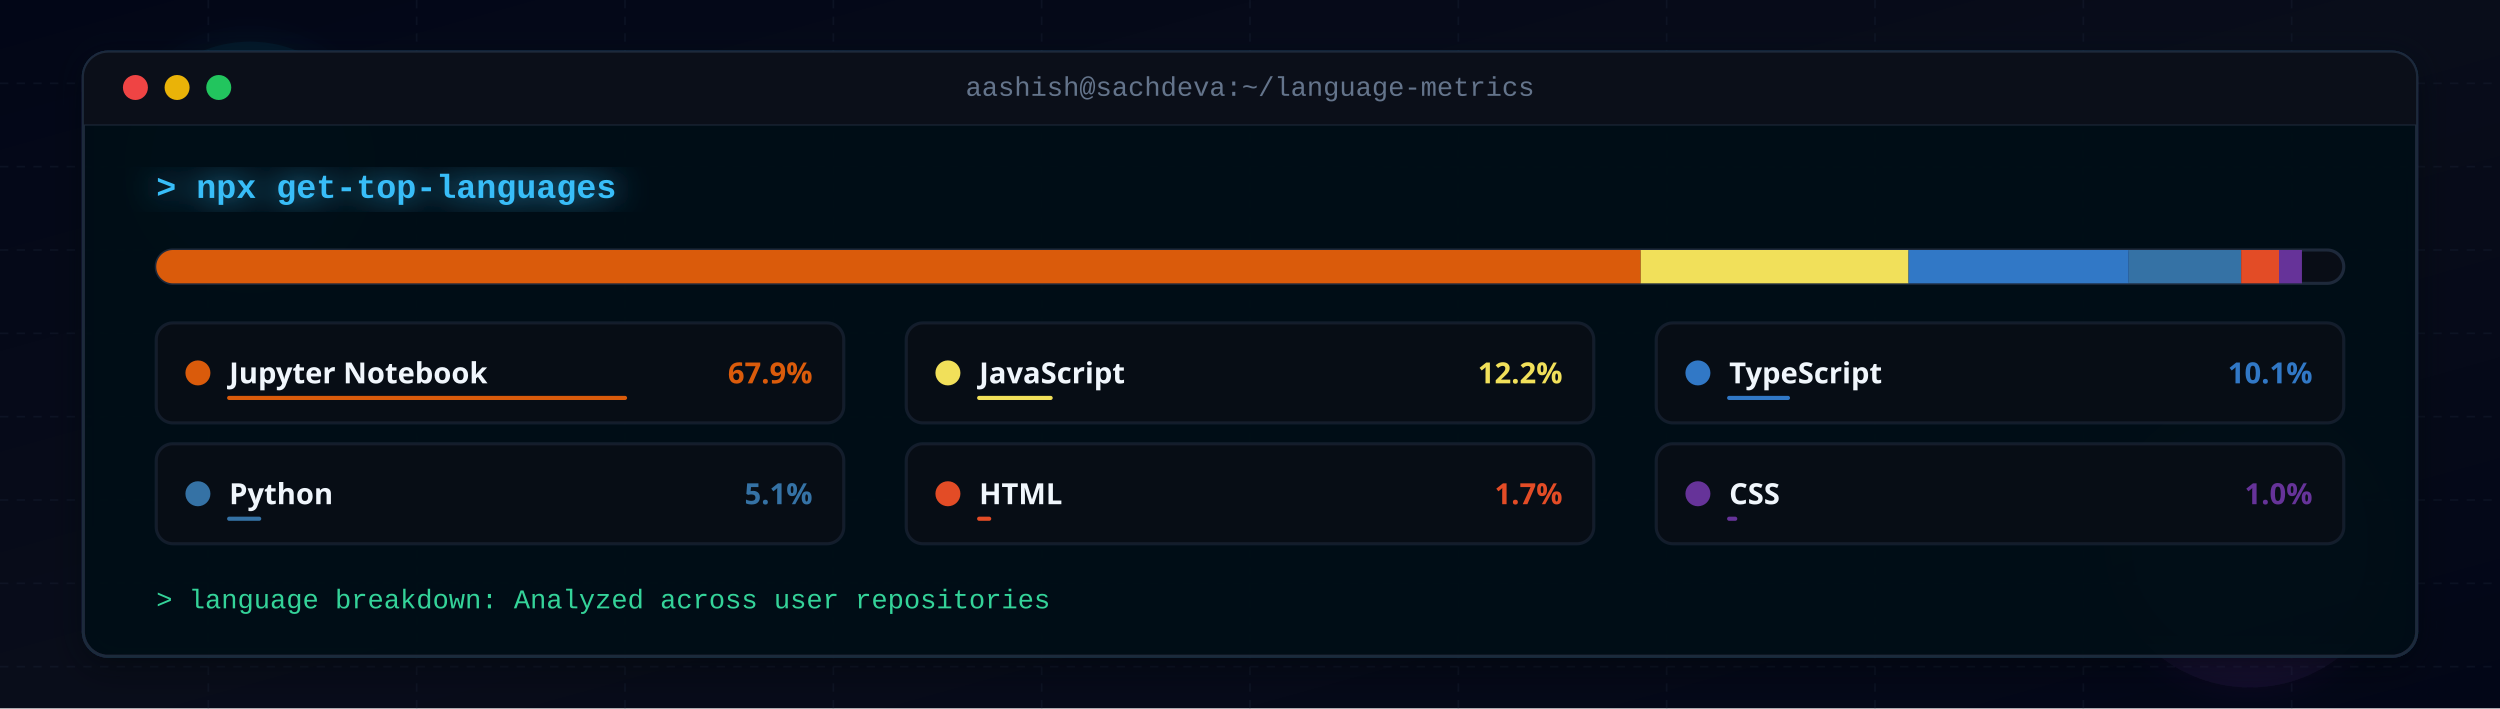
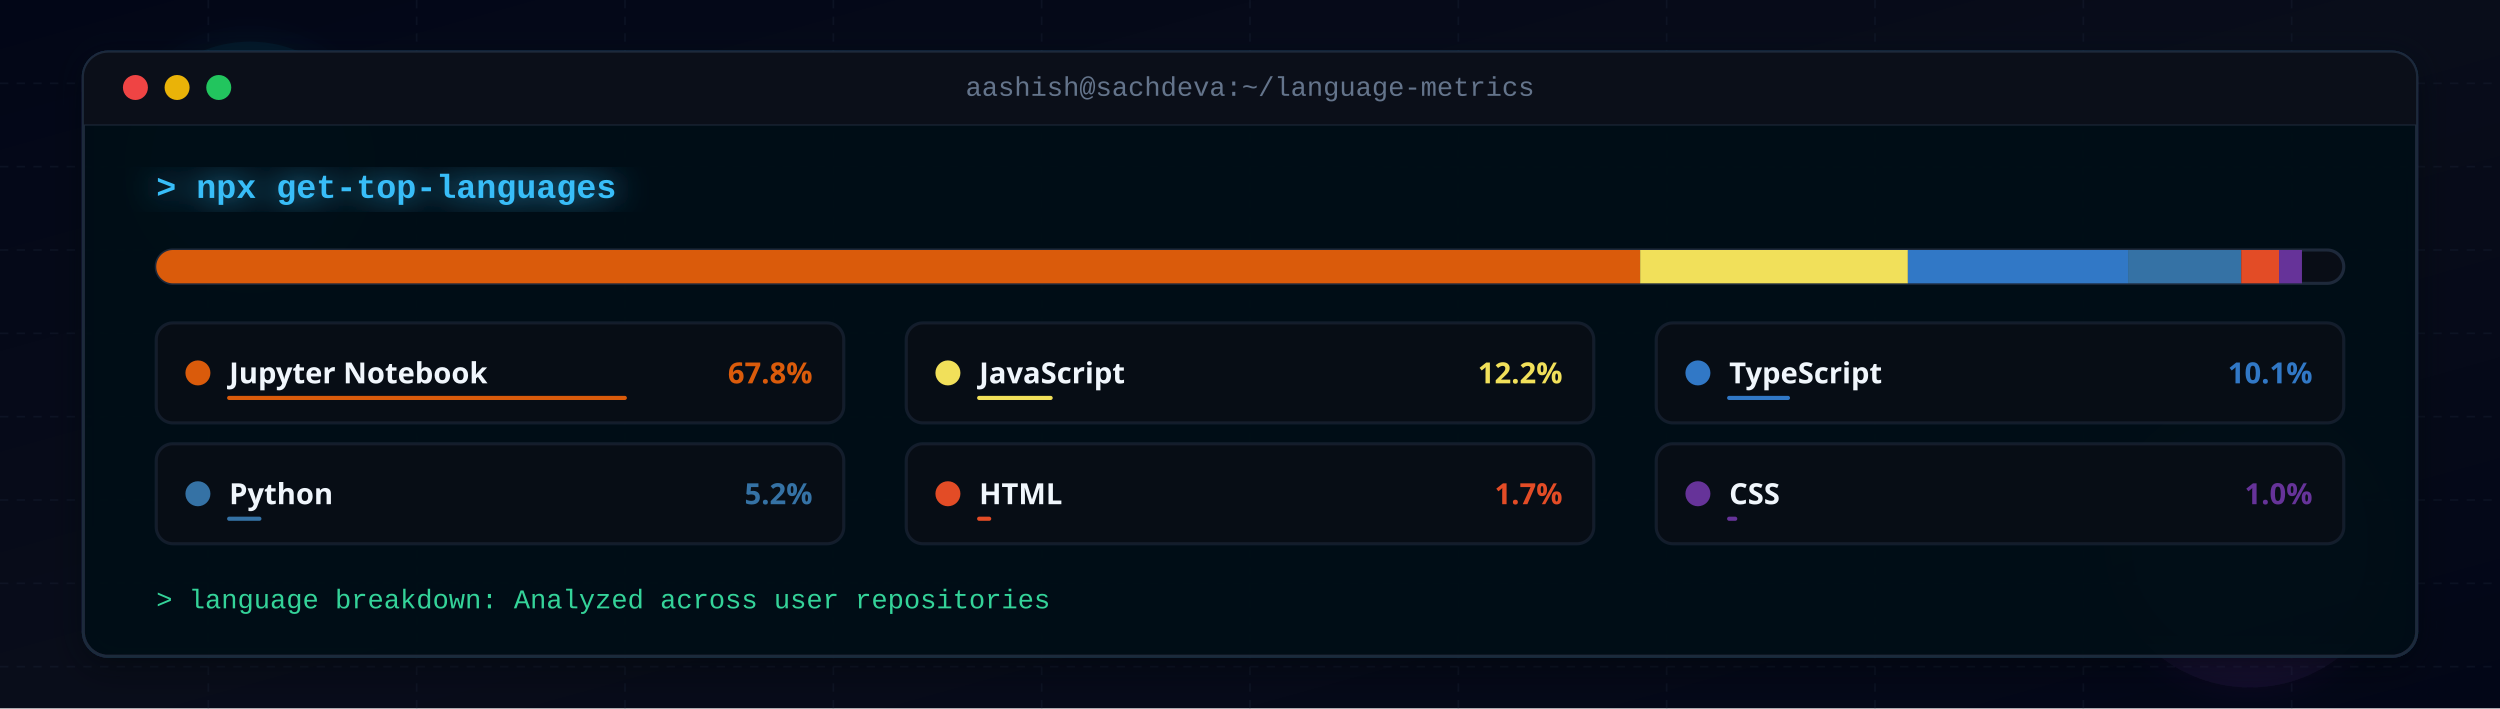
<svg xmlns="http://www.w3.org/2000/svg" viewBox="0 0 1200 340" role="img" aria-label="Top Languages Used">
  <defs>
    <linearGradient id="bg-grad" x1="0%" y1="0%" x2="100%" y2="100%">
      <stop offset="0%" stop-color="#020617" />
      <stop offset="50%" stop-color="#090d1a" />
      <stop offset="100%" stop-color="#020617" />
    </linearGradient>
    <filter id="glow" x="-20%" y="-20%" width="140%" height="140%">
      <feGaussianBlur stdDeviation="8" result="blur" />
      <feMerge>
        <feMergeNode in="blur" />
        <feMergeNode in="SourceGraphic" />
      </feMerge>
    </filter>
    <filter id="neon-glow" x="-20%" y="-20%" width="140%" height="140%">
      <feDropShadow dx="0" dy="0" stdDeviation="6" flood-color="#3178c6" flood-opacity="0.4" />
    </filter>
    <filter id="card-shadow" x="-10%" y="-10%" width="120%" height="120%">
      <feDropShadow dx="0" dy="4" stdDeviation="8" flood-color="#000" flood-opacity="0.5" />
    </filter>
    <filter id="gold-glow" x="-20%" y="-20%" width="140%" height="140%">
      <feDropShadow dx="0" dy="0" stdDeviation="5" flood-color="#facc15" flood-opacity="0.4" />
    </filter>
    <filter id="cyan-glow" x="-20%" y="-20%" width="140%" height="140%">
      <feDropShadow dx="0" dy="0" stdDeviation="5" flood-color="#38bdf8" flood-opacity="0.4" />
    </filter>
    <filter id="purple-glow" x="-20%" y="-20%" width="140%" height="140%">
      <feDropShadow dx="0" dy="0" stdDeviation="5" flood-color="#a855f7" flood-opacity="0.4" />
    </filter>
    <filter id="emerald-glow" x="-20%" y="-20%" width="140%" height="140%">
      <feDropShadow dx="0" dy="0" stdDeviation="5" flood-color="#34d399" flood-opacity="0.4" />
    </filter>
    <filter id="orange-glow" x="-20%" y="-20%" width="140%" height="140%">
      <feDropShadow dx="0" dy="0" stdDeviation="5" flood-color="#f97316" flood-opacity="0.4" />
    </filter>
    <filter id="red-glow" x="-20%" y="-20%" width="140%" height="140%">
      <feDropShadow dx="0" dy="0" stdDeviation="5" flood-color="#ef4444" flood-opacity="0.4" />
    </filter>
  </defs>
  <style>
    .terminal-title {
      font-family: 'Consolas', 'Fira Code', 'Courier New', monospace;
      font-size: 13px;
      fill: #64748b;
      font-weight: 500;
    }
    .prompt-text {
      font-family: 'Consolas', 'Fira Code', 'Courier New', monospace;
      font-size: 16px;
      fill: #38bdf8;
      font-weight: 600;
    }
    .status-text-green {
      font-family: 'Consolas', 'Fira Code', 'Courier New', monospace;
      font-size: 13px;
      fill: #34d399;
    }
    .metric-value {
      font-family: 'Segoe UI', -apple-system, sans-serif;
      font-weight: 700;
      fill: #f0f6fc;
    }
    .metric-label {
      font-family: 'Segoe UI', -apple-system, sans-serif;
      font-size: 11px;
      font-weight: 700;
      fill: #94a3b8;
      letter-spacing: 0.8px;
    }
    .metric-subtext {
      font-family: 'Segoe UI', -apple-system, sans-serif;
      font-size: 11px;
      fill: #64748b;
    }
    .grid-lines {
      fill: none;
      stroke: #1e293b;
      stroke-width: 0.8;
      stroke-dasharray: 4 4;
      opacity: 0.3;
    }
    .tile-bg {
      fill: #090d16;
      fill-opacity: 0.85;
      stroke: #1e293b;
      stroke-width: 1.5;
    }
  </style>
  <rect width="1200" height="340" fill="url(#bg-grad)" />
  <g class="grid-lines">
    <path d="M 0,40 L 1200,40 M 0,80 L 1200,80 M 0,120 L 1200,120 M 0,160 L 1200,160 M 0,200 L 1200,200 M 0,240 L 1200,240 M 0,280 L 1200,280 M 0,320 L 1200,320" />
    <path d="M 100,0 L 100,340 M 200,0 L 200,340 M 300,0 L 300,340 M 400,0 L 400,340 M 500,0 L 500,340 M 600,0 L 600,340 M 700,0 L 700,340 M 800,0 L 800,340 M 900,0 L 900,340 M 1000,0 L 1000,340 M 1100,0 L 1100,340" />
  </g>
  <circle cx="120" cy="80" r="60" fill="#06b6d4" fill-opacity="0.07" filter="url(#glow)">
    <animate attributeName="cx" values="120;220;120" dur="15s" repeatCount="indefinite" />
  </circle>
  <circle cx="1080" cy="260" r="70" fill="#a855f7" fill-opacity="0.06" filter="url(#glow)">
    <animate attributeName="cx" values="1080;980;1080" dur="18s" repeatCount="indefinite" />
  </circle>
  <rect x="40" y="25" width="1120" height="290" rx="12" fill="none" stroke="#3178c6" stroke-width="1.5" filter="url(#neon-glow)" opacity="0.35" />
  <rect x="40" y="25" width="1120" height="290" rx="12" fill="#050814" fill-opacity="0.94" stroke="#1e293b" stroke-width="1.5" filter="url(#card-shadow)" />
  <path d="M 40 37 A 12 12 0 0 1 52 25 L 1148 25 A 12 12 0 0 1 1160 37 L 1160 60 L 40 60 Z" fill="#0b0f19" stroke="#1e293b" stroke-width="0.5" />
  <circle cx="65" cy="42" r="6" fill="#ef4444" />
  <circle cx="85" cy="42" r="6" fill="#eab308" />
  <circle cx="105" cy="42" r="6" fill="#22c55e" />
  <text x="600" y="46" text-anchor="middle" class="terminal-title">aashish@sachdeva:~/language-metrics</text>
  <text x="75" y="95" class="prompt-text" filter="url(#glow)">&gt; npx get-top-languages</text>
  <g>
    <rect x="75" y="120" width="1050" height="16" rx="8" fill="#090d16" stroke="#1e293b" stroke-width="1.5" />
    <clipPath id="bar-clip">
      <rect x="75" y="120" width="1050" height="16" rx="8" />
    </clipPath>
    <g clip-path="url(#bar-clip)">
-       <rect x="75.00" y="120" width="712.53" height="16" fill="#DA5B0B" />
-       <rect x="787.53" y="120" width="128.57" height="16" fill="#f1e05a" />
-       <rect x="916.10" y="120" width="105.71" height="16" fill="#3178c6" />
-       <rect x="1021.81" y="120" width="53.94" height="16" fill="#3572A5" />
-       <rect x="1075.75" y="120" width="18.17" height="16" fill="#e34c26" />
-       <rect x="1093.92" y="120" width="11.01" height="16" fill="#663399" />
+       <rect x="75.00" y="120" width="712.27" height="16" fill="#DA5B0B" />
+       <rect x="787.27" y="120" width="128.52" height="16" fill="#f1e05a" />
+       <rect x="915.78" y="120" width="105.68" height="16" fill="#3178c6" />
+       <rect x="1021.46" y="120" width="54.31" height="16" fill="#3572A5" />
+       <rect x="1075.77" y="120" width="18.16" height="16" fill="#e34c26" />
+       <rect x="1093.93" y="120" width="11.01" height="16" fill="#663399" />
    </g>
  </g>
  <g transform="translate(75, 155)">
    <rect x="0" y="0" width="330" height="48" rx="8" class="tile-bg" stroke="#DA5B0B" stroke-opacity="0.6" />
    <circle cx="20" cy="24" r="6" fill="#DA5B0B" />
    <text x="35" y="29" font-family="'Segoe UI', sans-serif" font-size="14" font-weight="700" fill="#f0f6fc">Jupyter Notebook</text>
-     <text x="315" y="29" text-anchor="end" font-family="'Segoe UI', sans-serif" font-size="14" font-weight="700" fill="#DA5B0B">67.9%</text>
-     <line x1="35" y1="36" x2="225.0" y2="36" stroke="#DA5B0B" stroke-width="2" stroke-linecap="round" />
+     <text x="315" y="29" text-anchor="end" font-family="'Segoe UI', sans-serif" font-size="14" font-weight="700" fill="#DA5B0B">67.8%</text>
+     <line x1="35" y1="36" x2="224.9" y2="36" stroke="#DA5B0B" stroke-width="2" stroke-linecap="round" />
  </g>
  <g transform="translate(435, 155)">
    <rect x="0" y="0" width="330" height="48" rx="8" class="tile-bg" stroke="#f1e05a" stroke-opacity="0.6" />
    <circle cx="20" cy="24" r="6" fill="#f1e05a" />
    <text x="35" y="29" font-family="'Segoe UI', sans-serif" font-size="14" font-weight="700" fill="#f0f6fc">JavaScript</text>
    <text x="315" y="29" text-anchor="end" font-family="'Segoe UI', sans-serif" font-size="14" font-weight="700" fill="#f1e05a">12.2%</text>
    <line x1="35" y1="36" x2="69.3" y2="36" stroke="#f1e05a" stroke-width="2" stroke-linecap="round" />
  </g>
  <g transform="translate(795, 155)">
    <rect x="0" y="0" width="330" height="48" rx="8" class="tile-bg" stroke="#3178c6" stroke-opacity="0.6" />
    <circle cx="20" cy="24" r="6" fill="#3178c6" />
    <text x="35" y="29" font-family="'Segoe UI', sans-serif" font-size="14" font-weight="700" fill="#f0f6fc">TypeScript</text>
    <text x="315" y="29" text-anchor="end" font-family="'Segoe UI', sans-serif" font-size="14" font-weight="700" fill="#3178c6">10.1%</text>
    <line x1="35" y1="36" x2="63.2" y2="36" stroke="#3178c6" stroke-width="2" stroke-linecap="round" />
  </g>
  <g transform="translate(75, 213)">
    <rect x="0" y="0" width="330" height="48" rx="8" class="tile-bg" stroke="#3572A5" stroke-opacity="0.6" />
    <circle cx="20" cy="24" r="6" fill="#3572A5" />
    <text x="35" y="29" font-family="'Segoe UI', sans-serif" font-size="14" font-weight="700" fill="#f0f6fc">Python</text>
-     <text x="315" y="29" text-anchor="end" font-family="'Segoe UI', sans-serif" font-size="14" font-weight="700" fill="#3572A5">5.1%</text>
-     <line x1="35" y1="36" x2="49.4" y2="36" stroke="#3572A5" stroke-width="2" stroke-linecap="round" />
+     <text x="315" y="29" text-anchor="end" font-family="'Segoe UI', sans-serif" font-size="14" font-weight="700" fill="#3572A5">5.2%</text>
+     <line x1="35" y1="36" x2="49.5" y2="36" stroke="#3572A5" stroke-width="2" stroke-linecap="round" />
  </g>
  <g transform="translate(435, 213)">
    <rect x="0" y="0" width="330" height="48" rx="8" class="tile-bg" stroke="#e34c26" stroke-opacity="0.6" />
    <circle cx="20" cy="24" r="6" fill="#e34c26" />
    <text x="35" y="29" font-family="'Segoe UI', sans-serif" font-size="14" font-weight="700" fill="#f0f6fc">HTML</text>
    <text x="315" y="29" text-anchor="end" font-family="'Segoe UI', sans-serif" font-size="14" font-weight="700" fill="#e34c26">1.7%</text>
    <line x1="35" y1="36" x2="39.8" y2="36" stroke="#e34c26" stroke-width="2" stroke-linecap="round" />
  </g>
  <g transform="translate(795, 213)">
    <rect x="0" y="0" width="330" height="48" rx="8" class="tile-bg" stroke="#663399" stroke-opacity="0.6" />
    <circle cx="20" cy="24" r="6" fill="#663399" />
    <text x="35" y="29" font-family="'Segoe UI', sans-serif" font-size="14" font-weight="700" fill="#f0f6fc">CSS</text>
    <text x="315" y="29" text-anchor="end" font-family="'Segoe UI', sans-serif" font-size="14" font-weight="700" fill="#663399">1.0%</text>
    <line x1="35" y1="36" x2="37.9" y2="36" stroke="#663399" stroke-width="2" stroke-linecap="round" />
  </g>
  <text x="75" y="292" class="status-text-green">&gt; language breakdown: Analyzed across user repositories</text>
</svg>
